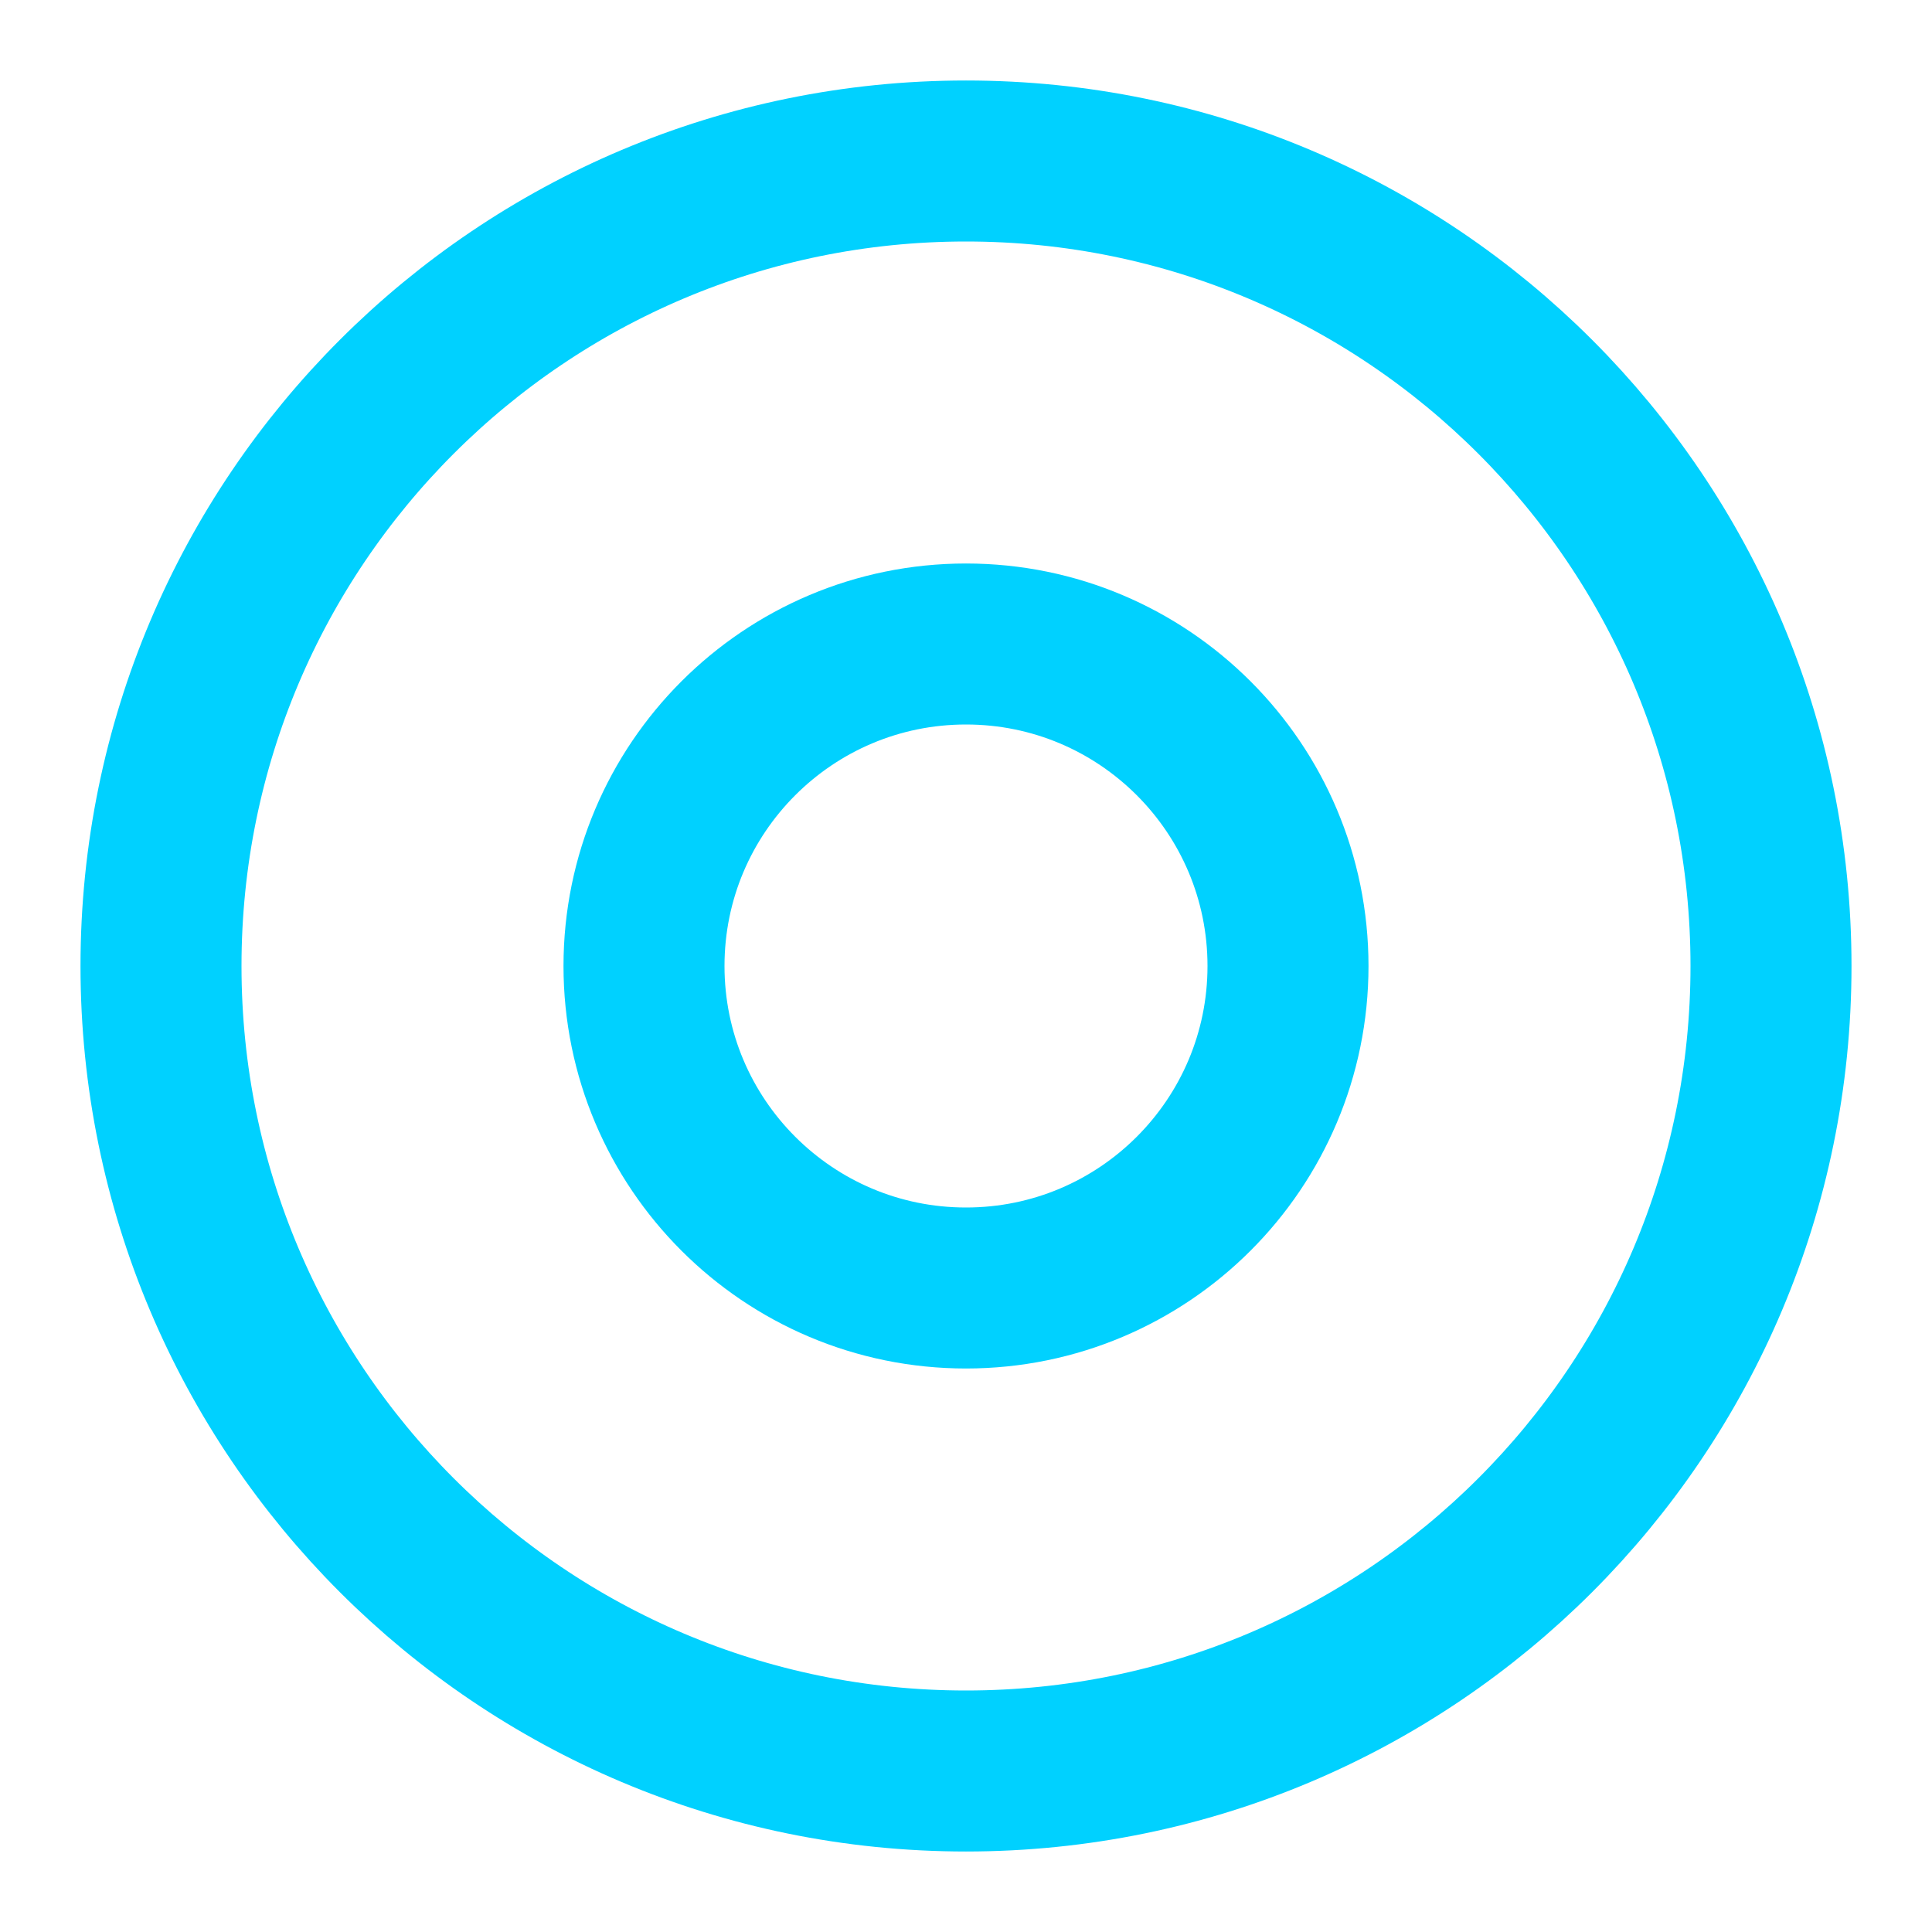
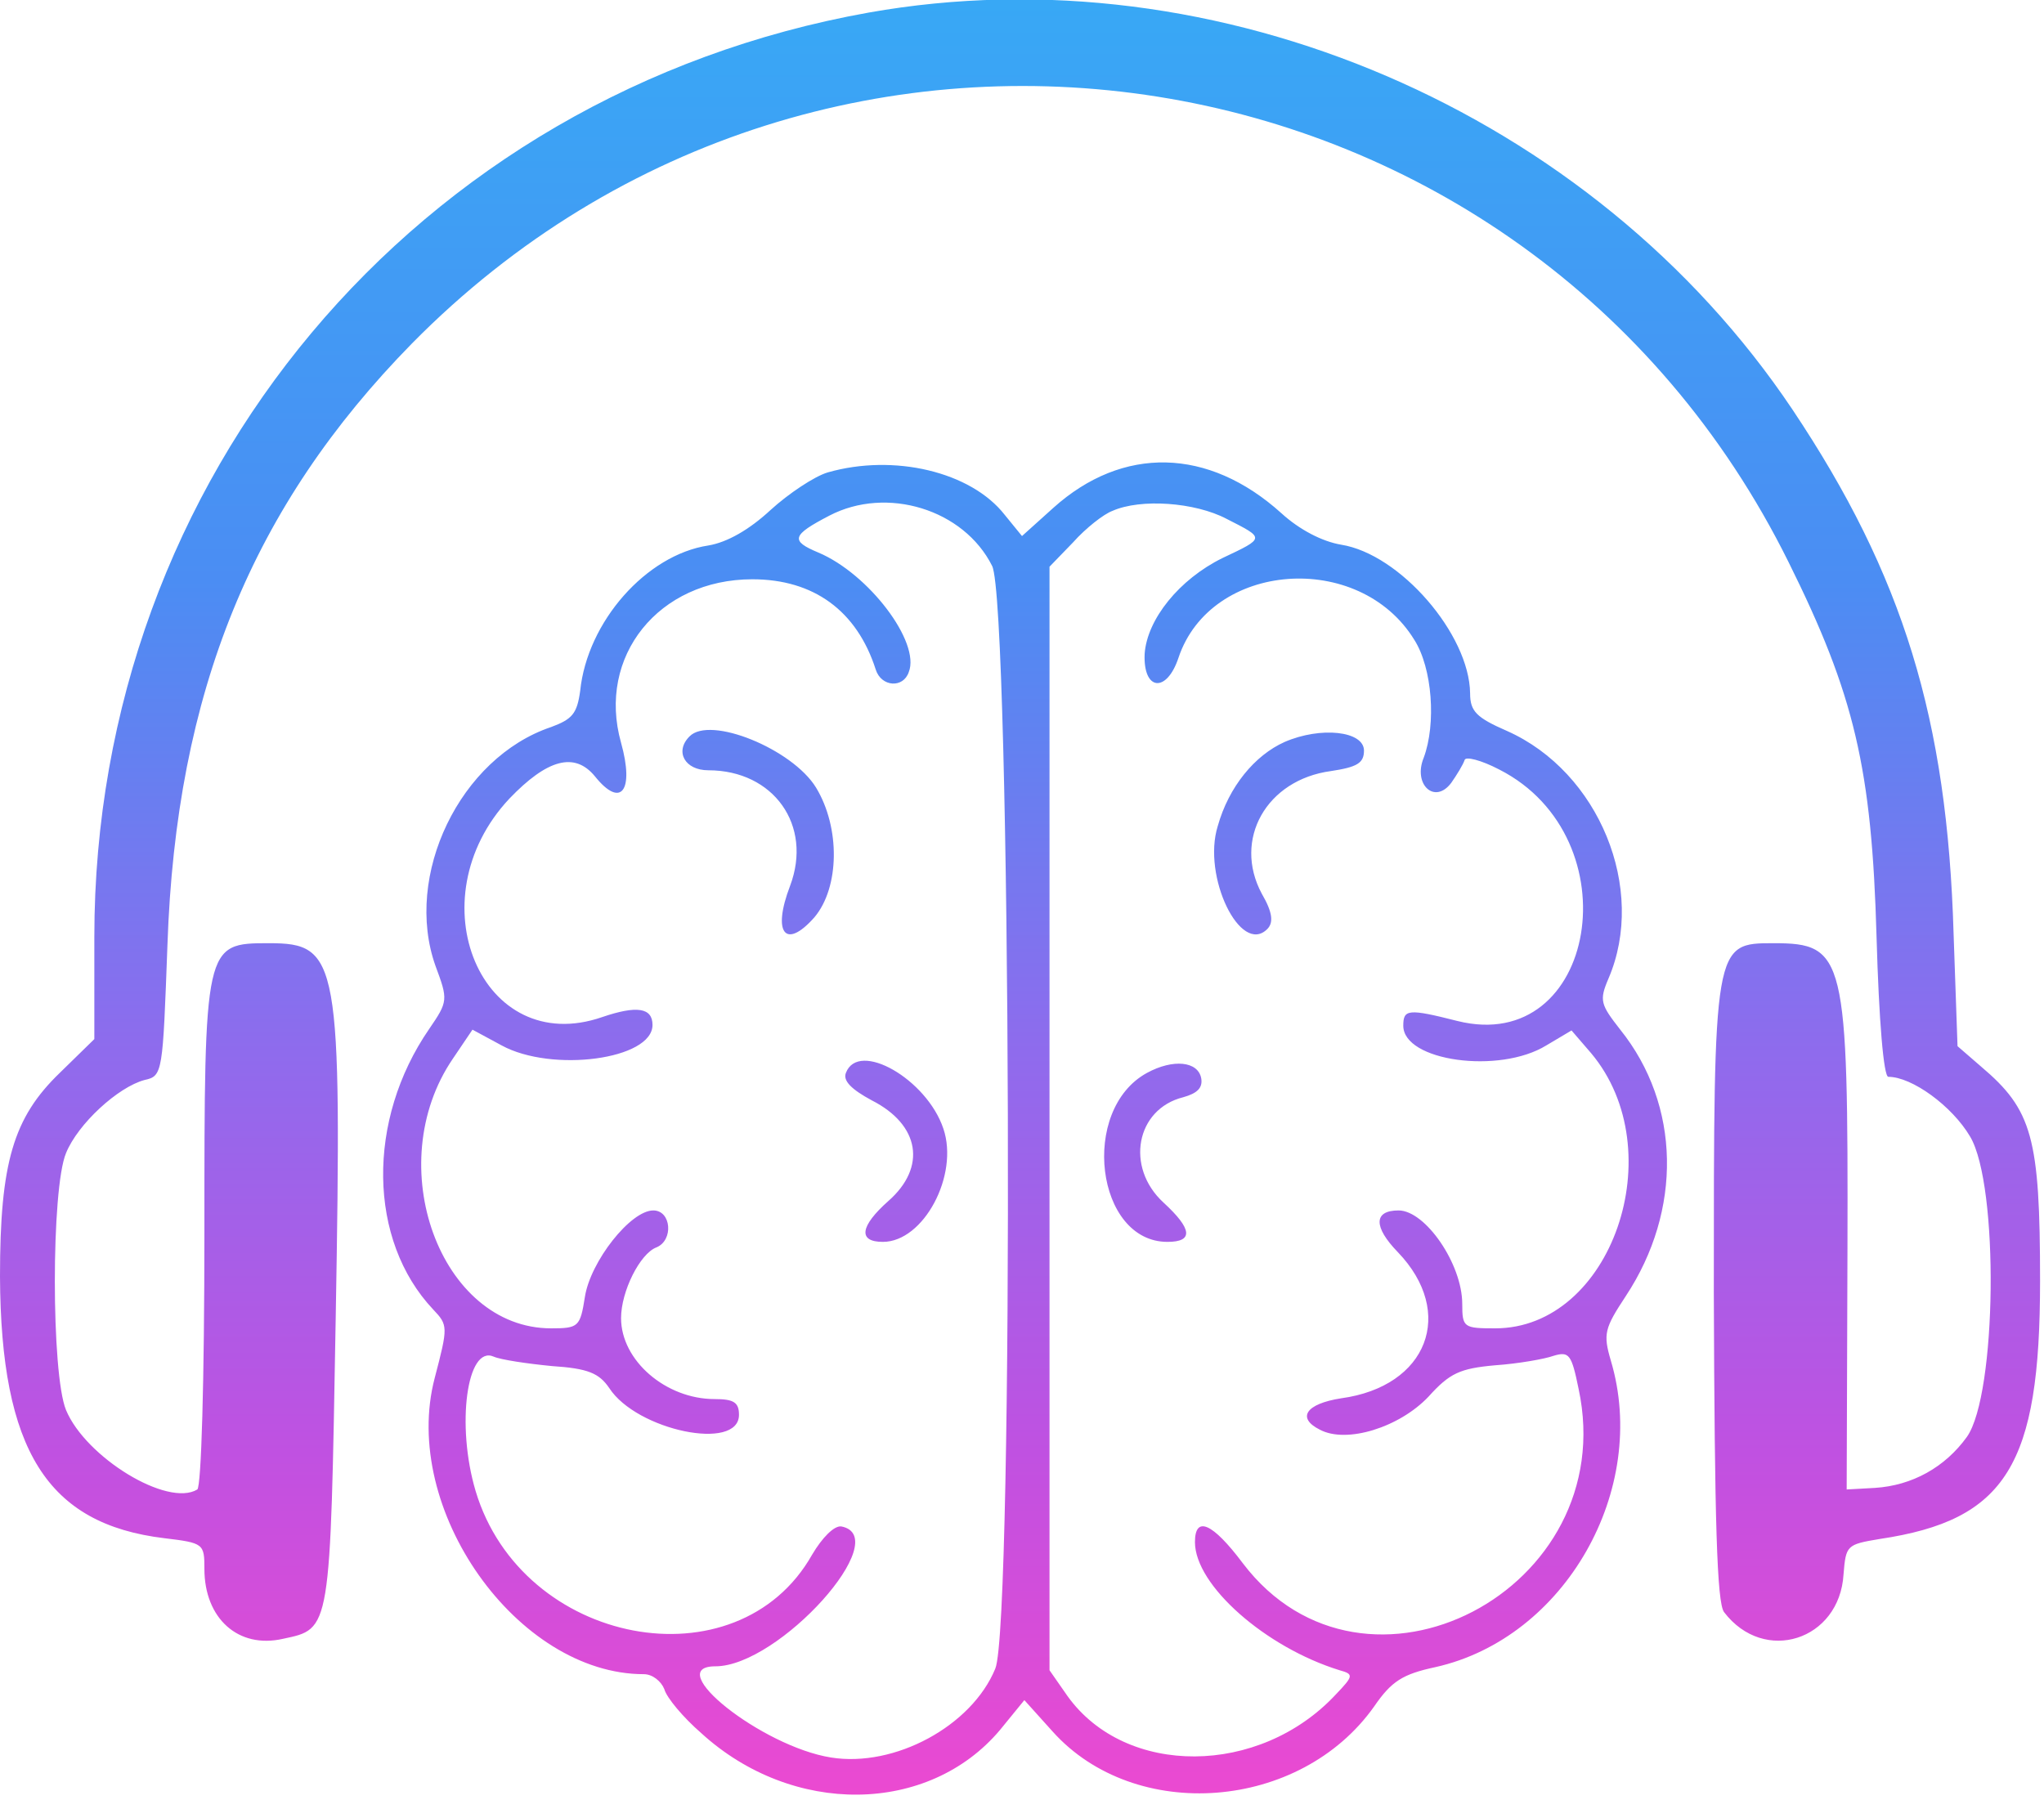
- <svg xmlns="http://www.w3.org/2000/svg" width="32" height="32" fill="none" viewBox="0 0 24 24">
-   <circle cx="12" cy="12" r="10" stroke="#00d1ff" stroke-width="2" />
-   <circle cx="12" cy="12" r="4" stroke="#00d1ff" stroke-width="2" />
+ <svg xmlns="http://www.w3.org/2000/svg" viewBox="119 119 260 229" role="img" aria-label="OMNI">
+   <defs>
+     <linearGradient id="omni-neon" gradientUnits="userSpaceOnUse" x1="250" y1="119" x2="250" y2="350">
+       <stop offset="0" stop-color="#38a8f5" />
+       <stop offset="0.32" stop-color="#4b8df3" />
+       <stop offset="0.58" stop-color="#8f6bed" />
+       <stop offset="0.80" stop-color="#c051e1" />
+       <stop offset="1" stop-color="#ee49d0" />
+     </linearGradient>
+   </defs>
+   <g>
+     <path fill="url(#omni-neon)" fill-rule="evenodd" d="M 229.5 120.6 C 171.9 130.9, 131 179.7, 131 238.2 L 131 251.2 126.6 255.5 C 120.7 261.2, 119 266.9, 119 281.4 C 119.1 303.5, 125 312.9, 139.9 314.7 C 144.9 315.3, 145 315.4, 145 318.6 C 145 324.9, 149.3 328.8, 155 327.5 C 161.1 326.2, 161 326.7, 161.7 286.8 C 162.5 241, 162.1 239, 153.2 239 C 145 239, 145 239.1, 145 275.8 C 145 294.9, 144.6 308.1, 144.1 308.5 C 140.3 310.8, 129.9 304.4, 127.4 298.4 C 125.5 293.8, 125.5 270.2, 127.4 265.7 C 128.9 262, 134 257.3, 137.4 256.4 C 139.7 255.9, 139.7 255.5, 140.3 239.2 C 141.4 207, 151.1 183.4, 171.4 162.7 C 224.2 109.1, 313.2 123.3, 346.5 190.5 C 354.9 207.4, 357.1 216.8, 357.7 238.2 C 358 248.8, 358.6 256, 359.2 256 C 362.2 256, 367.3 259.7, 369.6 263.6 C 373.3 269.8, 373 296.4, 369.2 301.8 C 366.4 305.7, 362.2 308, 357.5 308.3 L 353.9 308.5 354 278 C 354.1 240.6, 353.7 239, 344.6 239 C 337 239, 337 239, 337 283.4 C 337.1 312.6, 337.4 322.9, 338.3 324.1 C 343.4 330.8, 353 327.7, 353.5 319.3 C 353.8 315.6, 353.9 315.5, 358.1 314.8 C 374.2 312.4, 378.5 305.4, 378.5 282 C 378.5 263.7, 377.5 260.2, 371 254.7 L 368 252.1 367.5 237.8 C 366.7 210.5, 361.1 192.2, 347 171.1 C 321.6 133.2, 273.9 112.7, 229.5 120.6 M 224.3 179.1 C 222.6 179.6, 219.3 181.8, 217 183.9 C 214.3 186.4, 211.5 188, 209.1 188.4 C 201.2 189.6, 193.7 198.1, 192.8 206.9 C 192.4 209.8, 191.8 210.5, 189.1 211.5 C 177.5 215.4, 170.3 230.4, 174.4 241.9 C 176 246.2, 176 246.4, 173.6 249.9 C 165.6 261.5, 165.8 276.8, 174.1 285.6 C 176 287.6, 176 287.8, 174.3 294.3 C 169.9 311, 184.8 332, 200.9 332 C 202 332, 203.1 332.9, 203.5 333.9 C 203.8 335, 205.9 337.5, 208.2 339.5 C 219.8 350.1, 237.1 349.9, 246.2 339.1 L 249.3 335.3 252.9 339.3 C 263.4 351, 284.4 349.4, 293.8 336.1 C 296 332.9, 297.4 332, 301.6 331.1 C 318.1 327.4, 328.8 308.5, 323.9 292.1 C 322.9 288.7, 323.1 288, 325.8 283.9 C 333 273, 332.8 259.6, 325.1 250 C 322.6 246.8, 322.4 246.3, 323.6 243.5 C 328.5 232.1, 322.4 217.2, 310.7 212 C 306.8 210.3, 306 209.5, 306 207.2 C 305.9 199.7, 297.1 189.5, 289.6 188.3 C 287.2 187.9, 284.3 186.4, 282 184.3 C 272.7 175.9, 261.8 175.7, 253 183.6 L 249 187.2 246.8 184.5 C 242.5 179, 232.7 176.7, 224.3 179.1 M 224.5 184.6 C 219.7 187.1, 219.5 187.8, 223.1 189.3 C 229.5 192, 236.1 200.7, 234.6 204.5 C 233.9 206.6, 231.1 206.4, 230.4 204.2 C 228 196.7, 222.5 192.7, 214.7 192.7 C 202.8 192.7, 194.9 202.5, 198 213.5 C 199.7 219.6, 198 221.9, 194.7 217.8 C 192.1 214.6, 188.6 215.6, 183.8 220.6 C 171.7 233.5, 180.3 253.7, 195.6 248.4 C 200 246.9, 202 247.2, 202 249.4 C 202 253.8, 189.2 255.5, 182.8 252 L 179.1 250 176.6 253.7 C 167.4 267.2, 175 288, 189.1 288 C 192.6 288, 192.8 287.8, 193.4 284 C 194.1 279.5, 199.2 273, 202.1 273 C 204.4 273, 204.7 276.8, 202.5 277.7 C 200.4 278.5, 198 283.3, 198 286.7 C 198 292.1, 203.7 297, 209.9 297 C 212.3 297, 213 297.4, 213 299 C 213 303.7, 200 301, 196.5 295.6 C 195.2 293.7, 193.8 293.1, 189.2 292.8 C 186.1 292.5, 182.7 292, 181.8 291.6 C 178.4 290.1, 177 300.3, 179.5 308.7 C 185.4 328.4, 212.8 333.6, 222.3 316.8 C 223.6 314.6, 225.1 313.1, 226 313.2 C 232.9 314.5, 218.1 331, 210 331 C 203.1 331, 215.9 341.2, 224.7 342.6 C 232.8 343.9, 242.6 338.6, 245.6 331.3 C 248 325.7, 247.6 195.7, 245.2 191 C 241.6 183.8, 231.8 180.8, 224.5 184.6 M 260.5 184 C 259.4 184.4, 257.1 186.2, 255.5 188 L 252.5 191.1 252.5 261.3 L 252.5 331.5 254.8 334.8 C 262.2 345.1, 279.2 345, 288.9 334.6 C 291.2 332.2, 291.2 332, 289.4 331.5 C 280 328.6, 271 320.7, 271 315.2 C 271 311.8, 273.2 312.7, 277.1 317.9 C 292.6 338.3, 325.3 321.3, 319.8 295.7 C 318.9 291.3, 318.6 290.9, 316.6 291.5 C 315.5 291.9, 312.1 292.5, 309.2 292.7 C 304.7 293.1, 303.4 293.7, 300.7 296.7 C 297 300.6, 290.3 302.7, 286.9 300.9 C 283.9 299.4, 285.1 297.6, 289.6 296.9 C 300.6 295.4, 304.2 286, 296.8 278.3 C 293.7 275.1, 293.7 273, 296.9 273 C 300.3 273, 305 279.8, 305 284.9 C 305 287.9, 305.2 288, 309.2 288 C 324 288, 331.8 265.4, 321.4 253 L 318.9 250.1 315.7 252 C 309.7 255.7, 297.5 254, 297.5 249.5 C 297.5 247.4, 298.1 247.3, 304.4 248.9 C 322.1 253.3, 326.8 225.6, 309.7 216.9 C 307.4 215.7, 305.4 215.2, 305.3 215.7 C 305.1 216.3, 304.3 217.6, 303.6 218.6 C 301.5 221.4, 298.7 218.8, 300.1 215.4 C 301.7 211.1, 301.2 204, 298.9 200.4 C 291.9 189, 273 190.4, 268.9 202.7 C 267.4 207.2, 264.4 206.9, 264.6 202.2 C 264.9 197.8, 269 192.7, 274.5 190 C 280 187.4, 279.9 187.5, 275 185 C 271 182.9, 264.1 182.4, 260.5 184 M 206.7 212.7 C 204.8 214.6, 206.1 217, 209.1 217 C 217.4 217, 222.4 224, 219.5 231.7 C 217.2 237.7, 218.9 239.9, 222.6 235.7 C 225.8 231.9, 225.9 224.3, 222.8 219.2 C 219.8 214.3, 209.3 210, 206.7 212.7 M 282.4 213.4 C 278.6 215.1, 275.3 219.1, 273.9 224.1 C 271.9 230.5, 276.8 240.6, 280.2 237.2 C 281 236.4, 280.9 235.1, 279.5 232.7 C 275.8 225.8, 280.1 218.2, 288.3 217.1 C 291.6 216.6, 292.5 216.1, 292.5 214.5 C 292.5 212, 287 211.4, 282.4 213.4 M 226.6 255.5 C 226.2 256.5, 227.3 257.6, 229.9 259 C 236 262.1, 236.9 267.5, 232 271.8 C 228.4 275, 228.1 277, 231.3 277 C 236.5 277, 241 268.5, 239 262.6 C 236.9 256.3, 228.2 251.3, 226.6 255.5 M 264.9 255.5 C 256.3 260.2, 258.4 277, 267.5 277 C 270.8 277, 270.7 275.4, 267 272 C 262.1 267.5, 263.5 260.1, 269.5 258.6 C 271.3 258.1, 272 257.4, 271.8 256.2 C 271.4 254, 268.2 253.7, 264.9 255.5" />
+   </g>
</svg>
